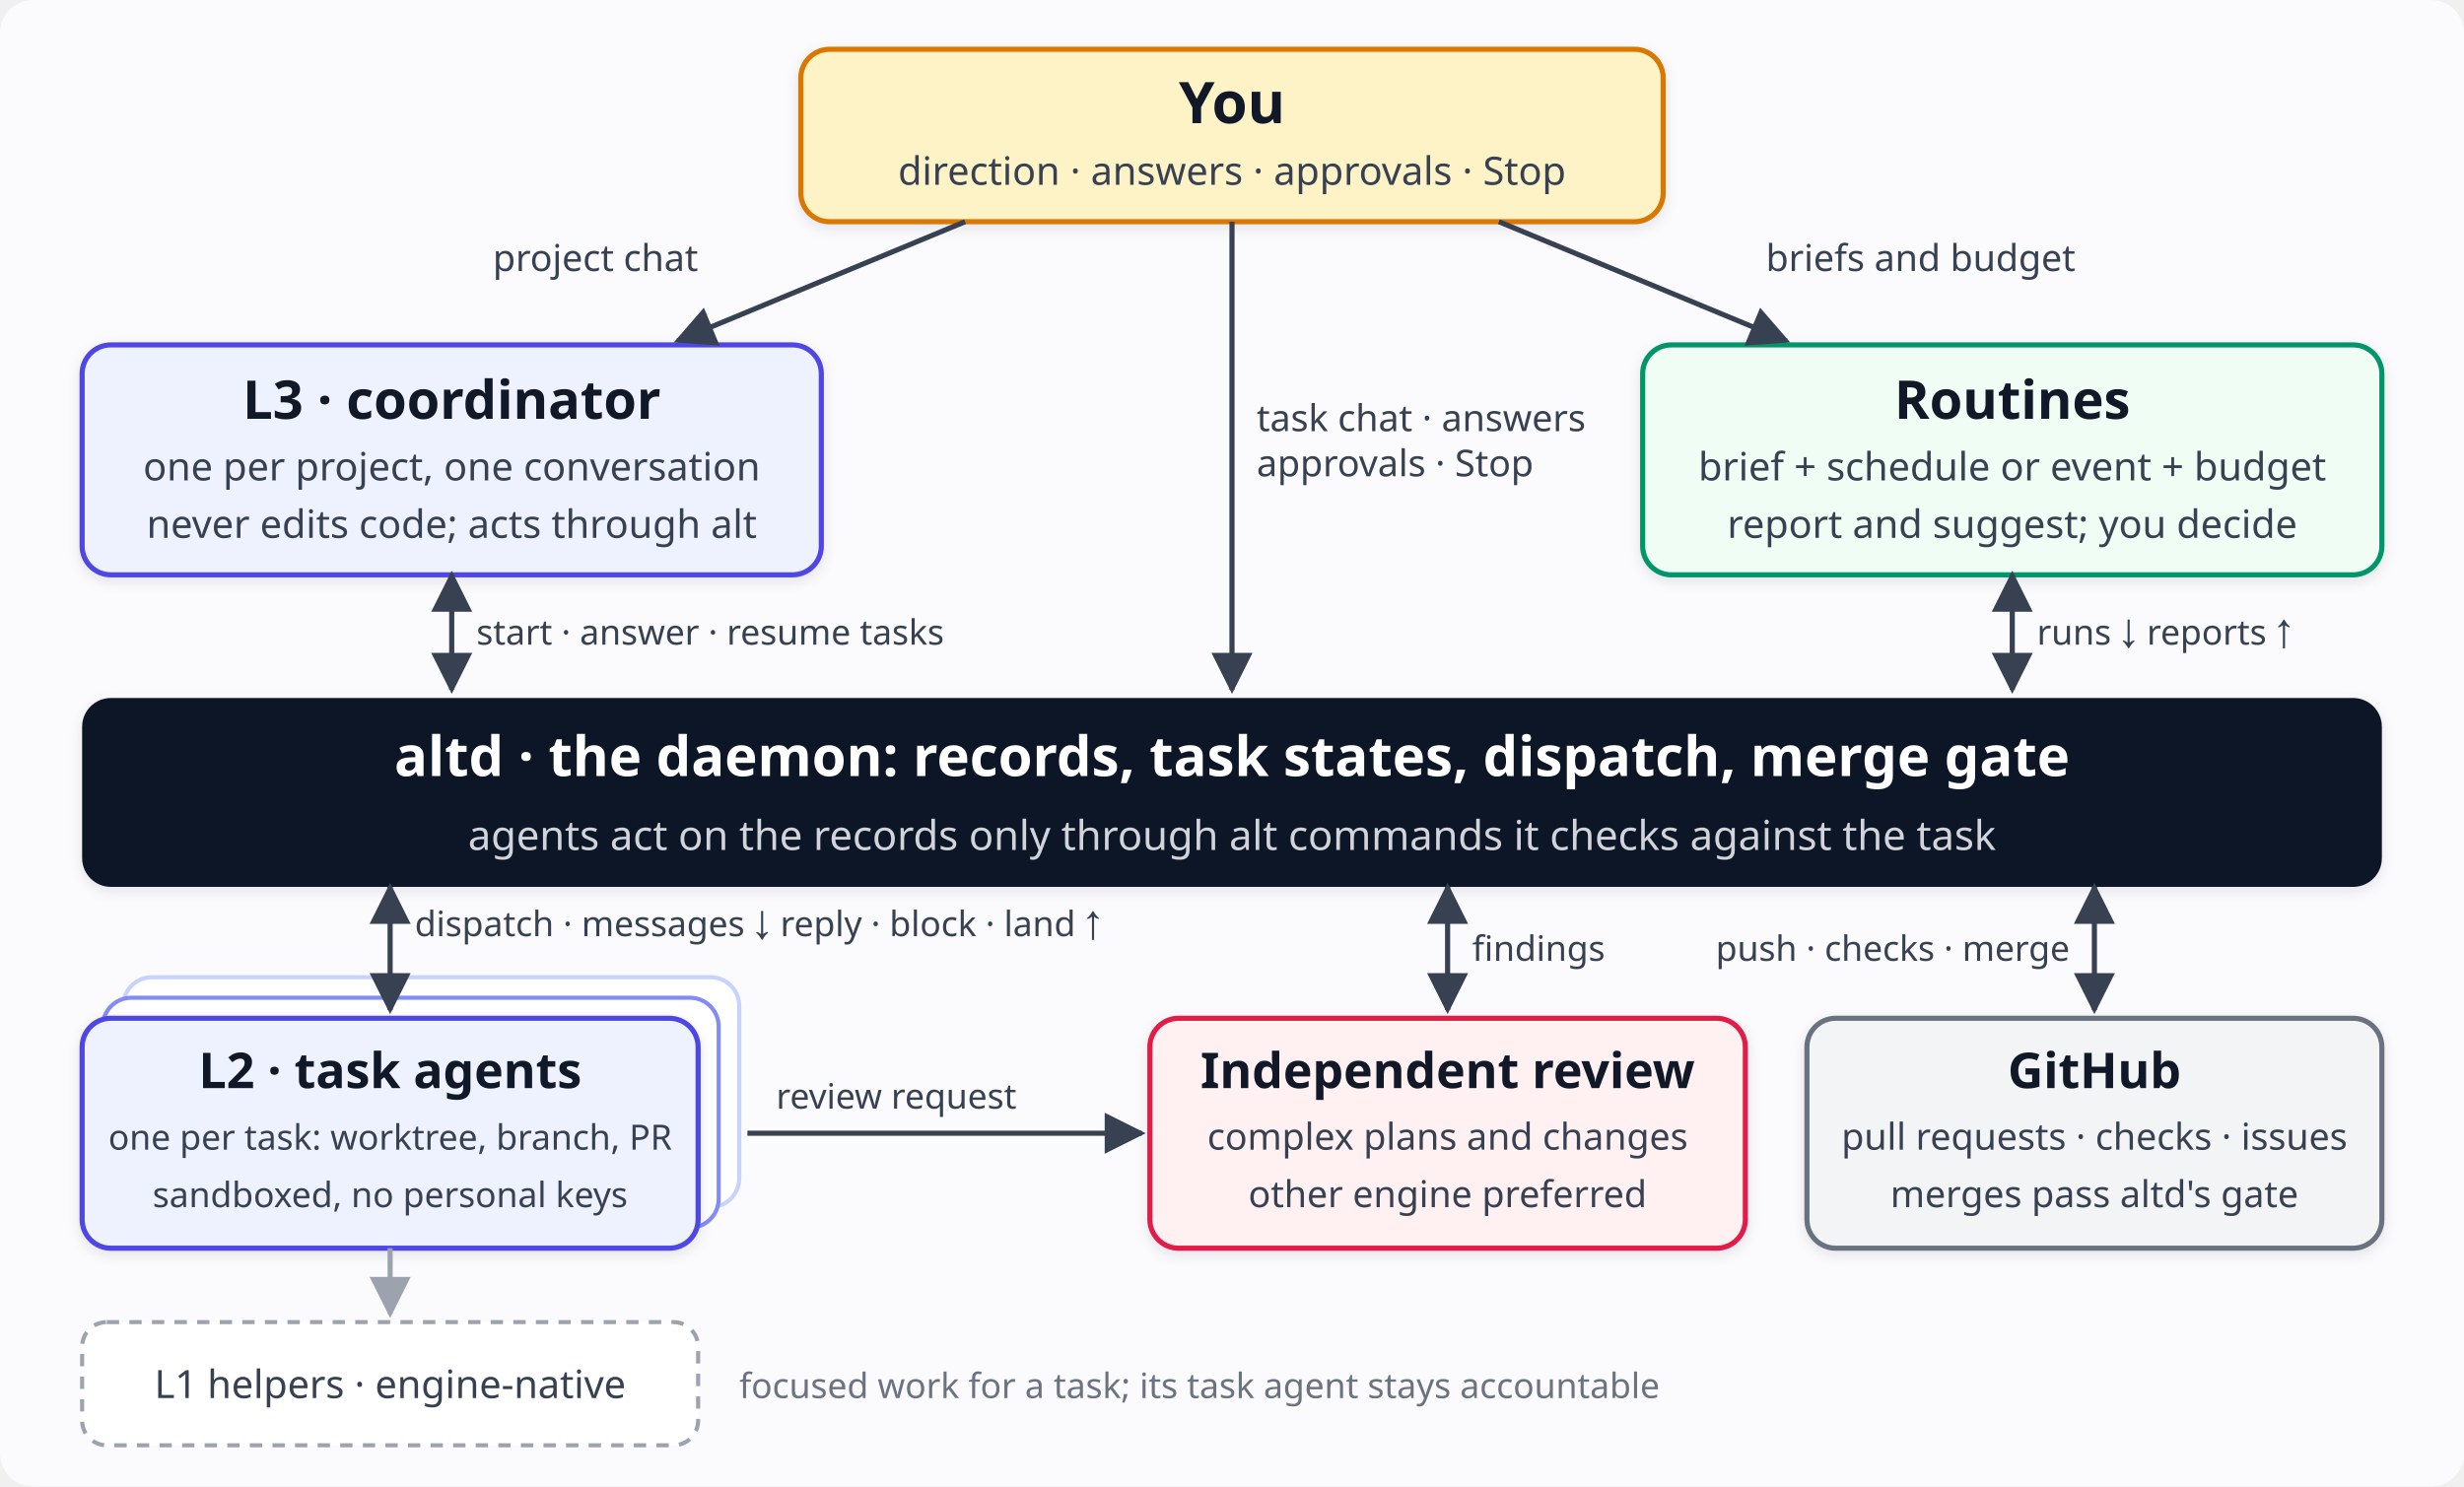
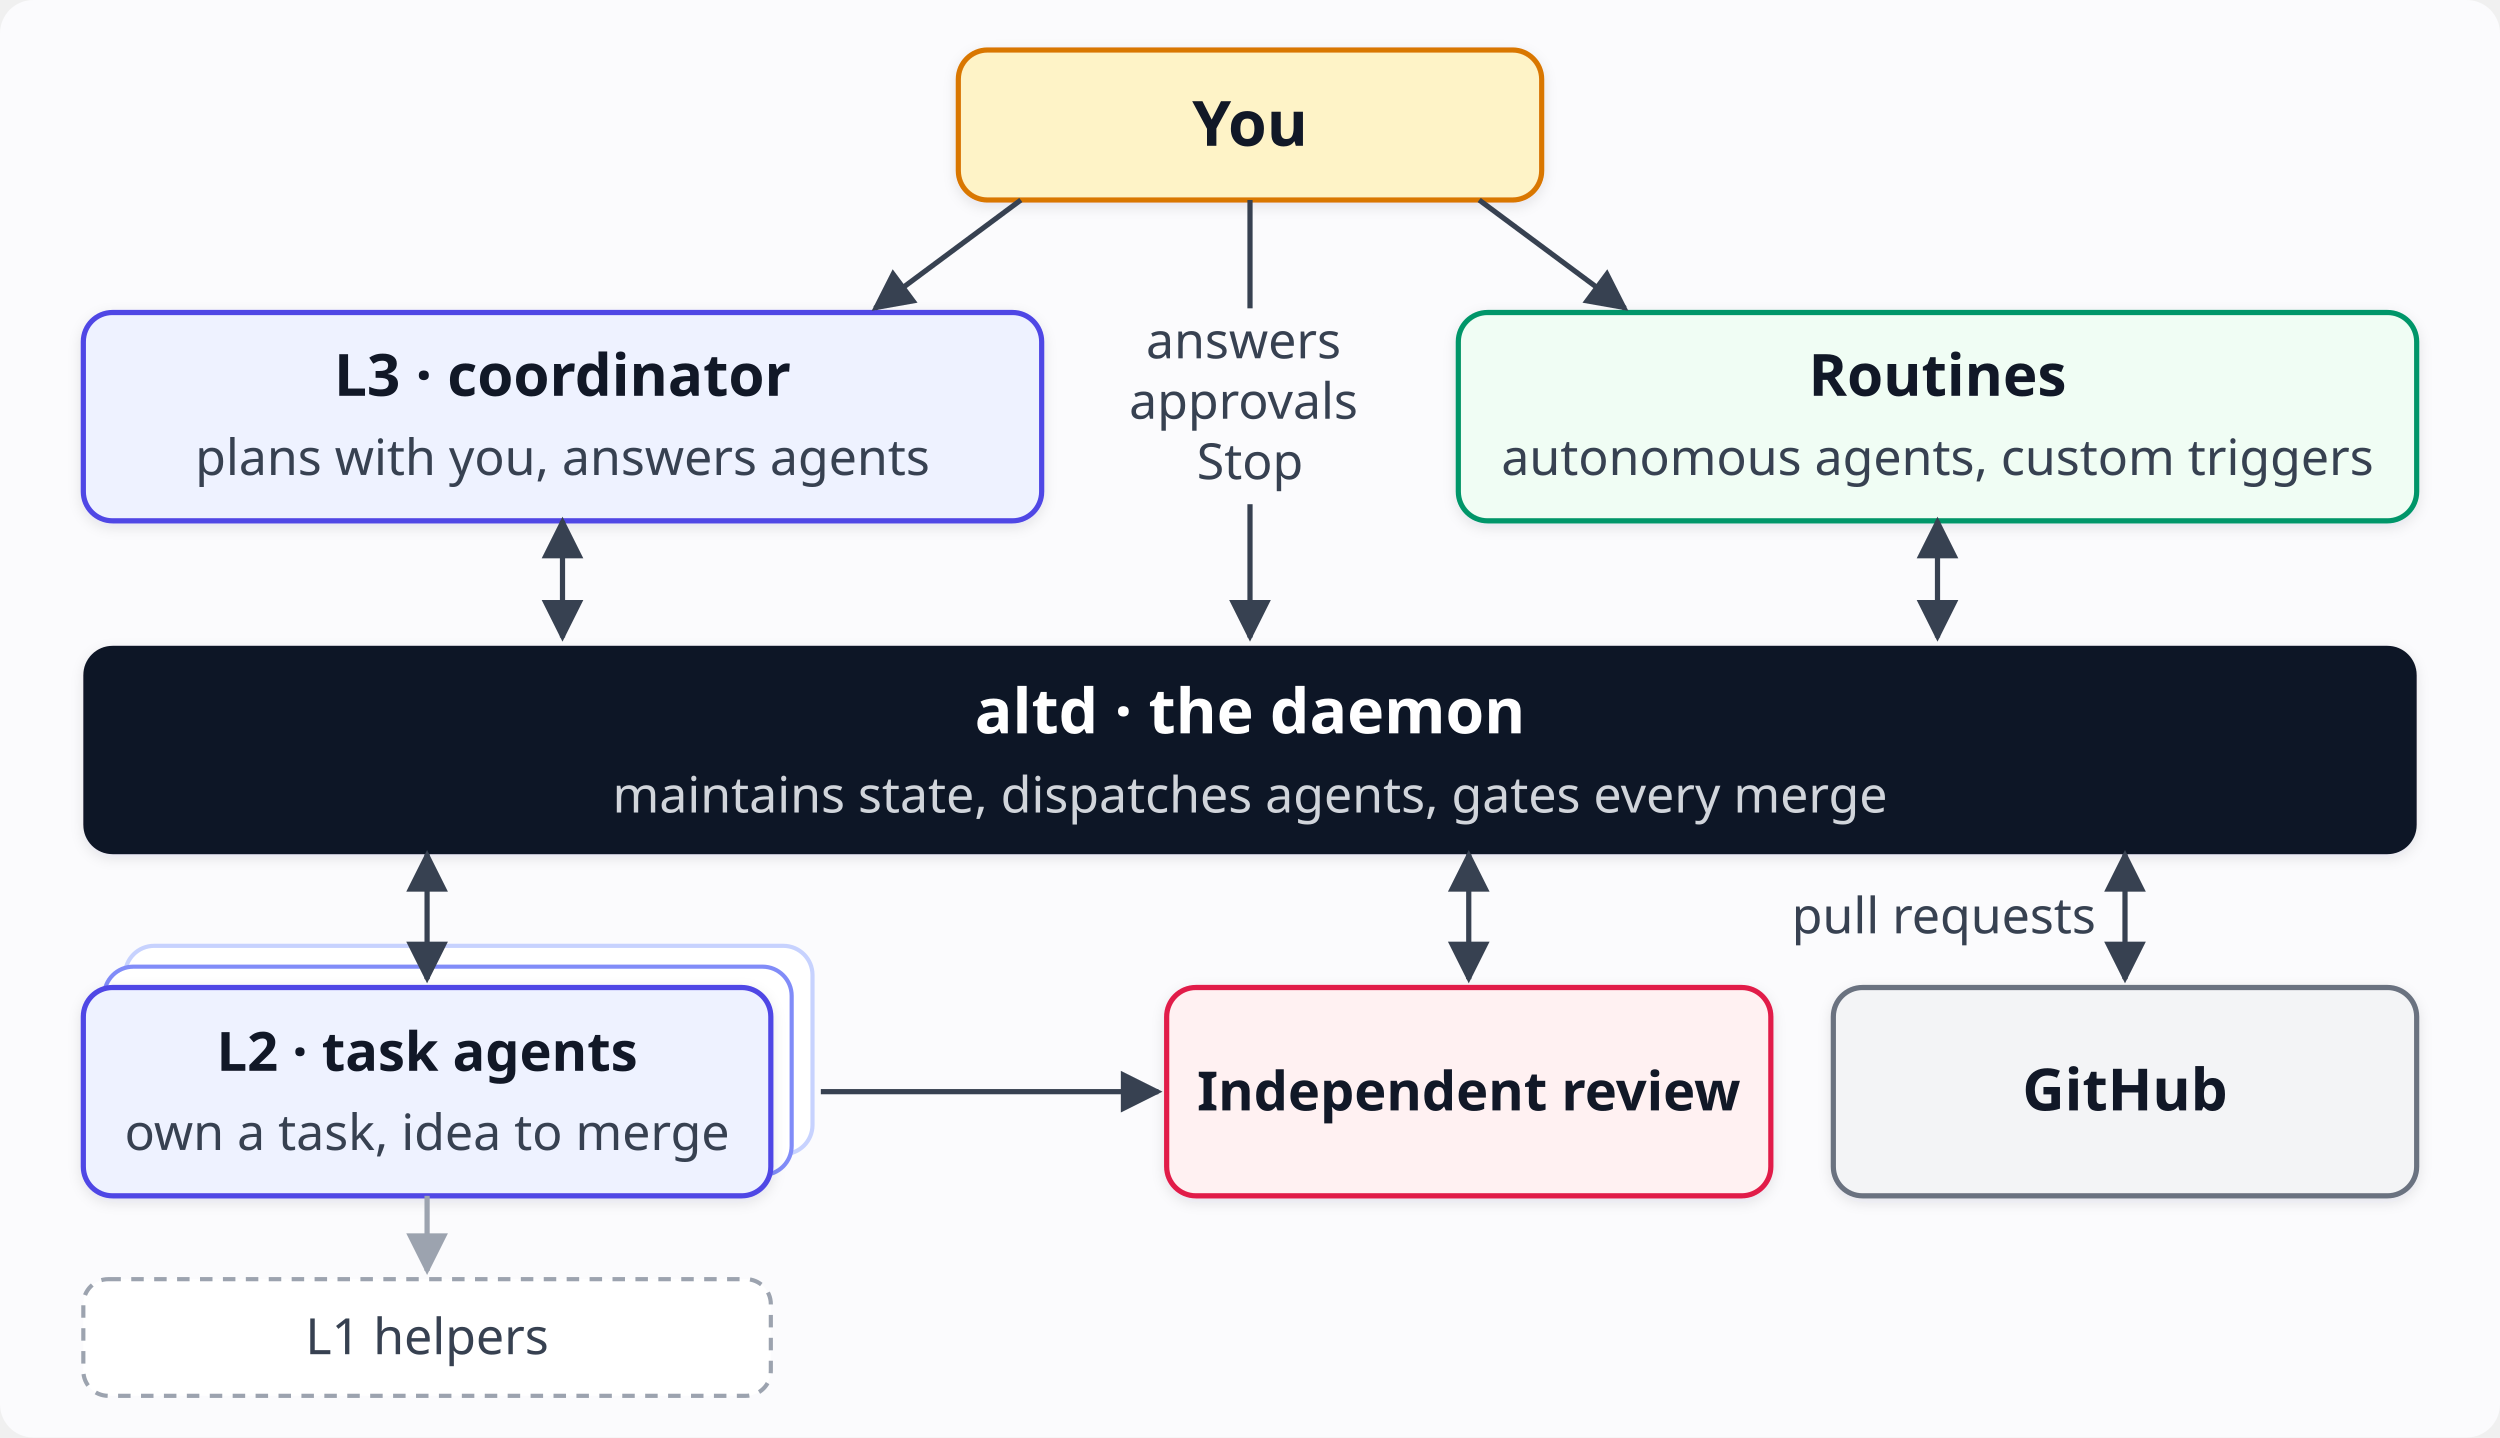
- <svg xmlns="http://www.w3.org/2000/svg" viewBox="0 0 1200 724" width="1200" height="724" font-family="-apple-system,BlinkMacSystemFont,'Segoe UI','Noto Sans',Helvetica,Arial,sans-serif">
+ <svg xmlns="http://www.w3.org/2000/svg" viewBox="0 0 1200 690" width="1200" height="690" font-family="-apple-system,BlinkMacSystemFont,'Segoe UI','Noto Sans',Helvetica,Arial,sans-serif">
  <defs>
    <filter id="s" x="-10%" y="-20%" width="120%" height="160%">
      <feDropShadow dx="0" dy="2" stdDeviation="3" flood-color="#0f172a" flood-opacity=".10" />
    </filter>
    <marker id="a" viewBox="0 0 10 10" refX="9" refY="5" markerWidth="8" markerHeight="8" orient="auto-start-reverse">
      <path d="M0 0 L10 5 L0 10 z" fill="#374151" />
    </marker>
    <marker id="g" viewBox="0 0 10 10" refX="9" refY="5" markerWidth="8" markerHeight="8" orient="auto-start-reverse">
      <path d="M0 0 L10 5 L0 10 z" fill="#9ca3af" />
    </marker>
  </defs>
-   <rect width="1200" height="724" rx="16" fill="#fbfbfd" />
-   <rect x="390" y="24" width="420" height="84" rx="14" fill="#fef3c7" stroke="#d97706" stroke-width="2.5" filter="url(#s)" />
-   <text x="600" y="60" text-anchor="middle" font-size="28" font-weight="700" fill="#111827">You</text>
-   <text x="600" y="90" text-anchor="middle" font-size="19" fill="#374151">direction · answers · approvals · Stop</text>
-   <rect x="40" y="168" width="360" height="112" rx="14" fill="#eef2ff" stroke="#4f46e5" stroke-width="2.5" filter="url(#s)" />
-   <text x="220" y="204" text-anchor="middle" font-size="26" font-weight="700" fill="#111827">L3 · coordinator</text>
-   <text x="220" y="234" text-anchor="middle" font-size="19" fill="#374151">one per project, one conversation</text>
-   <text x="220" y="262" text-anchor="middle" font-size="19" fill="#374151">never edits code; acts through alt</text>
-   <rect x="800" y="168" width="360" height="112" rx="14" fill="#f0fdf4" stroke="#059669" stroke-width="2.5" filter="url(#s)" />
-   <text x="980" y="204" text-anchor="middle" font-size="26" font-weight="700" fill="#111827">Routines</text>
-   <text x="980" y="234" text-anchor="middle" font-size="19" fill="#374151">brief + schedule or event + budget</text>
-   <text x="980" y="262" text-anchor="middle" font-size="19" fill="#374151">report and suggest; you decide</text>
-   <rect x="40" y="340" width="1120" height="92" rx="14" fill="#111827" filter="url(#s)" />
-   <text x="600" y="378" text-anchor="middle" font-size="27" font-weight="700" fill="#ffffff">altd · the daemon: records, task states, dispatch, merge gate</text>
-   <text x="600" y="414" text-anchor="middle" font-size="20" fill="#d1d5db">agents act on the records only through alt commands it checks against the task</text>
-   <rect x="60" y="476" width="300" height="112" rx="14" fill="#ffffff" stroke="#c7d2fe" stroke-width="2" />
-   <rect x="50" y="486" width="300" height="112" rx="14" fill="#ffffff" stroke="#818cf8" stroke-width="2" />
-   <rect x="40" y="496" width="300" height="112" rx="14" fill="#eef2ff" stroke="#4f46e5" stroke-width="2.5" filter="url(#s)" />
-   <text x="190" y="530" text-anchor="middle" font-size="24" font-weight="700" fill="#111827">L2 · task agents</text>
-   <text x="190" y="560" text-anchor="middle" font-size="17" fill="#374151">one per task: worktree, branch, PR</text>
-   <text x="190" y="588" text-anchor="middle" font-size="17" fill="#374151">sandboxed, no personal keys</text>
-   <rect x="560" y="496" width="290" height="112" rx="14" fill="#fff1f2" stroke="#e11d48" stroke-width="2.5" filter="url(#s)" />
-   <text x="705" y="530" text-anchor="middle" font-size="24" font-weight="700" fill="#111827">Independent review</text>
-   <text x="705" y="560" text-anchor="middle" font-size="18" fill="#374151">complex plans and changes</text>
-   <text x="705" y="588" text-anchor="middle" font-size="18" fill="#374151">other engine preferred</text>
-   <rect x="880" y="496" width="280" height="112" rx="14" fill="#f3f4f6" stroke="#6b7280" stroke-width="2.5" filter="url(#s)" />
-   <text x="1020" y="530" text-anchor="middle" font-size="24" font-weight="700" fill="#111827">GitHub</text>
-   <text x="1020" y="560" text-anchor="middle" font-size="18" fill="#374151">pull requests · checks · issues</text>
-   <text x="1020" y="588" text-anchor="middle" font-size="18" fill="#374151">merges pass altd's gate</text>
-   <rect x="40" y="644" width="300" height="60" rx="12" fill="#ffffff" stroke="#9ca3af" stroke-width="2" stroke-dasharray="6 5" />
-   <text x="190" y="681" text-anchor="middle" font-size="19" fill="#374151">L1 helpers · engine-native</text>
-   <line x1="190" y1="608" x2="190" y2="640" stroke="#9ca3af" stroke-width="2.5" marker-end="url(#g)" />
-   <text x="360" y="681" font-size="17" fill="#6b7280">focused work for a task; its task agent stays accountable</text>
-   <path d="M470 108 L330 166" stroke="#374151" stroke-width="2.5" fill="none" marker-end="url(#a)" />
-   <text x="240" y="132" font-size="18" fill="#374151">project chat</text>
-   <line x1="600" y1="108" x2="600" y2="336" stroke="#374151" stroke-width="2.5" marker-end="url(#a)" />
-   <text x="612" y="210" font-size="18" fill="#374151">task chat · answers</text>
-   <text x="612" y="232" font-size="18" fill="#374151">approvals · Stop</text>
-   <path d="M730 108 L870 166" stroke="#374151" stroke-width="2.5" fill="none" marker-end="url(#a)" />
-   <text x="860" y="132" font-size="18" fill="#374151">briefs and budget</text>
-   <line x1="220" y1="280" x2="220" y2="336" stroke="#374151" stroke-width="2.5" marker-end="url(#a)" marker-start="url(#a)" />
-   <text x="232" y="314" font-size="17" fill="#374151">start · answer · resume tasks</text>
-   <line x1="980" y1="280" x2="980" y2="336" stroke="#374151" stroke-width="2.5" marker-end="url(#a)" marker-start="url(#a)" />
-   <text x="992" y="314" font-size="17" fill="#374151">runs ↓ reports ↑</text>
-   <line x1="190" y1="432" x2="190" y2="492" stroke="#374151" stroke-width="2.5" marker-end="url(#a)" marker-start="url(#a)" />
-   <text x="202" y="456" font-size="17" fill="#374151">dispatch · messages ↓</text>
-   <text x="380" y="456" font-size="17" fill="#374151">reply · block · land ↑</text>
-   <line x1="364" y1="552" x2="556" y2="552" stroke="#374151" stroke-width="2.5" marker-end="url(#a)" />
-   <text x="378" y="540" font-size="17" fill="#374151">review request</text>
-   <line x1="705" y1="432" x2="705" y2="492" stroke="#374151" stroke-width="2.5" marker-end="url(#a)" marker-start="url(#a)" />
-   <text x="717" y="468" font-size="17" fill="#374151">findings</text>
-   <line x1="1020" y1="432" x2="1020" y2="492" stroke="#374151" stroke-width="2.5" marker-end="url(#a)" marker-start="url(#a)" />
-   <text x="1008" y="468" font-size="17" fill="#374151" text-anchor="end">push · checks · merge</text>
+   <rect width="1200" height="690" rx="16" fill="#fbfbfd" />
+   <rect x="460" y="24" width="280" height="72" rx="14" fill="#fef3c7" stroke="#d97706" stroke-width="2.5" filter="url(#s)" />
+   <text x="600" y="70" text-anchor="middle" font-size="30" font-weight="700" fill="#111827">You</text>
+   <rect x="40" y="150" width="460" height="100" rx="14" fill="#eef2ff" stroke="#4f46e5" stroke-width="2.5" filter="url(#s)" />
+   <text x="270" y="190" text-anchor="middle" font-size="28" font-weight="700" fill="#111827">L3 · coordinator</text>
+   <text x="270" y="228" text-anchor="middle" font-size="24" fill="#374151">plans with you, answers agents</text>
+   <rect x="700" y="150" width="460" height="100" rx="14" fill="#f0fdf4" stroke="#059669" stroke-width="2.5" filter="url(#s)" />
+   <text x="930" y="190" text-anchor="middle" font-size="28" font-weight="700" fill="#111827">Routines</text>
+   <text x="930" y="228" text-anchor="middle" font-size="24" fill="#374151">autonomous agents, custom triggers</text>
+   <rect x="40" y="310" width="1120" height="100" rx="14" fill="#111827" filter="url(#s)" />
+   <text x="600" y="352" text-anchor="middle" font-size="30" font-weight="700" fill="#ffffff">altd · the daemon</text>
+   <text x="600" y="390" text-anchor="middle" font-size="24" fill="#d1d5db">maintains state, dispatches agents, gates every merge</text>
+   <rect x="60" y="454" width="330" height="100" rx="14" fill="#ffffff" stroke="#c7d2fe" stroke-width="2" />
+   <rect x="50" y="464" width="330" height="100" rx="14" fill="#ffffff" stroke="#818cf8" stroke-width="2" />
+   <rect x="40" y="474" width="330" height="100" rx="14" fill="#eef2ff" stroke="#4f46e5" stroke-width="2.5" filter="url(#s)" />
+   <text x="205" y="514" text-anchor="middle" font-size="26" font-weight="700" fill="#111827">L2 · task agents</text>
+   <text x="205" y="552" text-anchor="middle" font-size="24" fill="#374151">own a task, idea to merge</text>
+   <rect x="560" y="474" width="290" height="100" rx="14" fill="#fff1f2" stroke="#e11d48" stroke-width="2.5" filter="url(#s)" />
+   <text x="705" y="533" text-anchor="middle" font-size="26" font-weight="700" fill="#111827">Independent review</text>
+   <rect x="880" y="474" width="280" height="100" rx="14" fill="#f3f4f6" stroke="#6b7280" stroke-width="2.5" filter="url(#s)" />
+   <text x="1020" y="533" text-anchor="middle" font-size="28" font-weight="700" fill="#111827">GitHub</text>
+   <rect x="40" y="614" width="330" height="56" rx="12" fill="#ffffff" stroke="#9ca3af" stroke-width="2" stroke-dasharray="6 5" />
+   <text x="205" y="650" text-anchor="middle" font-size="24" fill="#374151">L1 helpers</text>
+   <line x1="205" y1="574" x2="205" y2="610" stroke="#9ca3af" stroke-width="2.5" marker-end="url(#g)" />
+   <path d="M490 96 L420 148" stroke="#374151" stroke-width="2.5" fill="none" marker-end="url(#a)" />
+   <path d="M710 96 L780 148" stroke="#374151" stroke-width="2.5" fill="none" marker-end="url(#a)" />
+   <line x1="600" y1="96" x2="600" y2="306" stroke="#374151" stroke-width="2.5" marker-end="url(#a)" />
+   <rect x="530" y="148" width="140" height="94" rx="20" fill="#fbfbfd" />
+   <text text-anchor="middle" font-size="24" fill="#374151">
+     <tspan x="600" y="172">answers</tspan>
+     <tspan x="600" y="201">approvals</tspan>
+     <tspan x="600" y="230">Stop</tspan>
+   </text>
+   <line x1="270" y1="250" x2="270" y2="306" stroke="#374151" stroke-width="2.5" marker-end="url(#a)" marker-start="url(#a)" />
+   <line x1="930" y1="250" x2="930" y2="306" stroke="#374151" stroke-width="2.5" marker-end="url(#a)" marker-start="url(#a)" />
+   <line x1="205" y1="410" x2="205" y2="470" stroke="#374151" stroke-width="2.5" marker-end="url(#a)" marker-start="url(#a)" />
+   <line x1="394" y1="524" x2="556" y2="524" stroke="#374151" stroke-width="2.5" marker-end="url(#a)" />
+   <line x1="705" y1="410" x2="705" y2="470" stroke="#374151" stroke-width="2.5" marker-end="url(#a)" marker-start="url(#a)" />
+   <line x1="1020" y1="410" x2="1020" y2="470" stroke="#374151" stroke-width="2.5" marker-end="url(#a)" marker-start="url(#a)" />
+   <text x="1006" y="448" font-size="24" fill="#374151" text-anchor="end">pull requests</text>
</svg>
